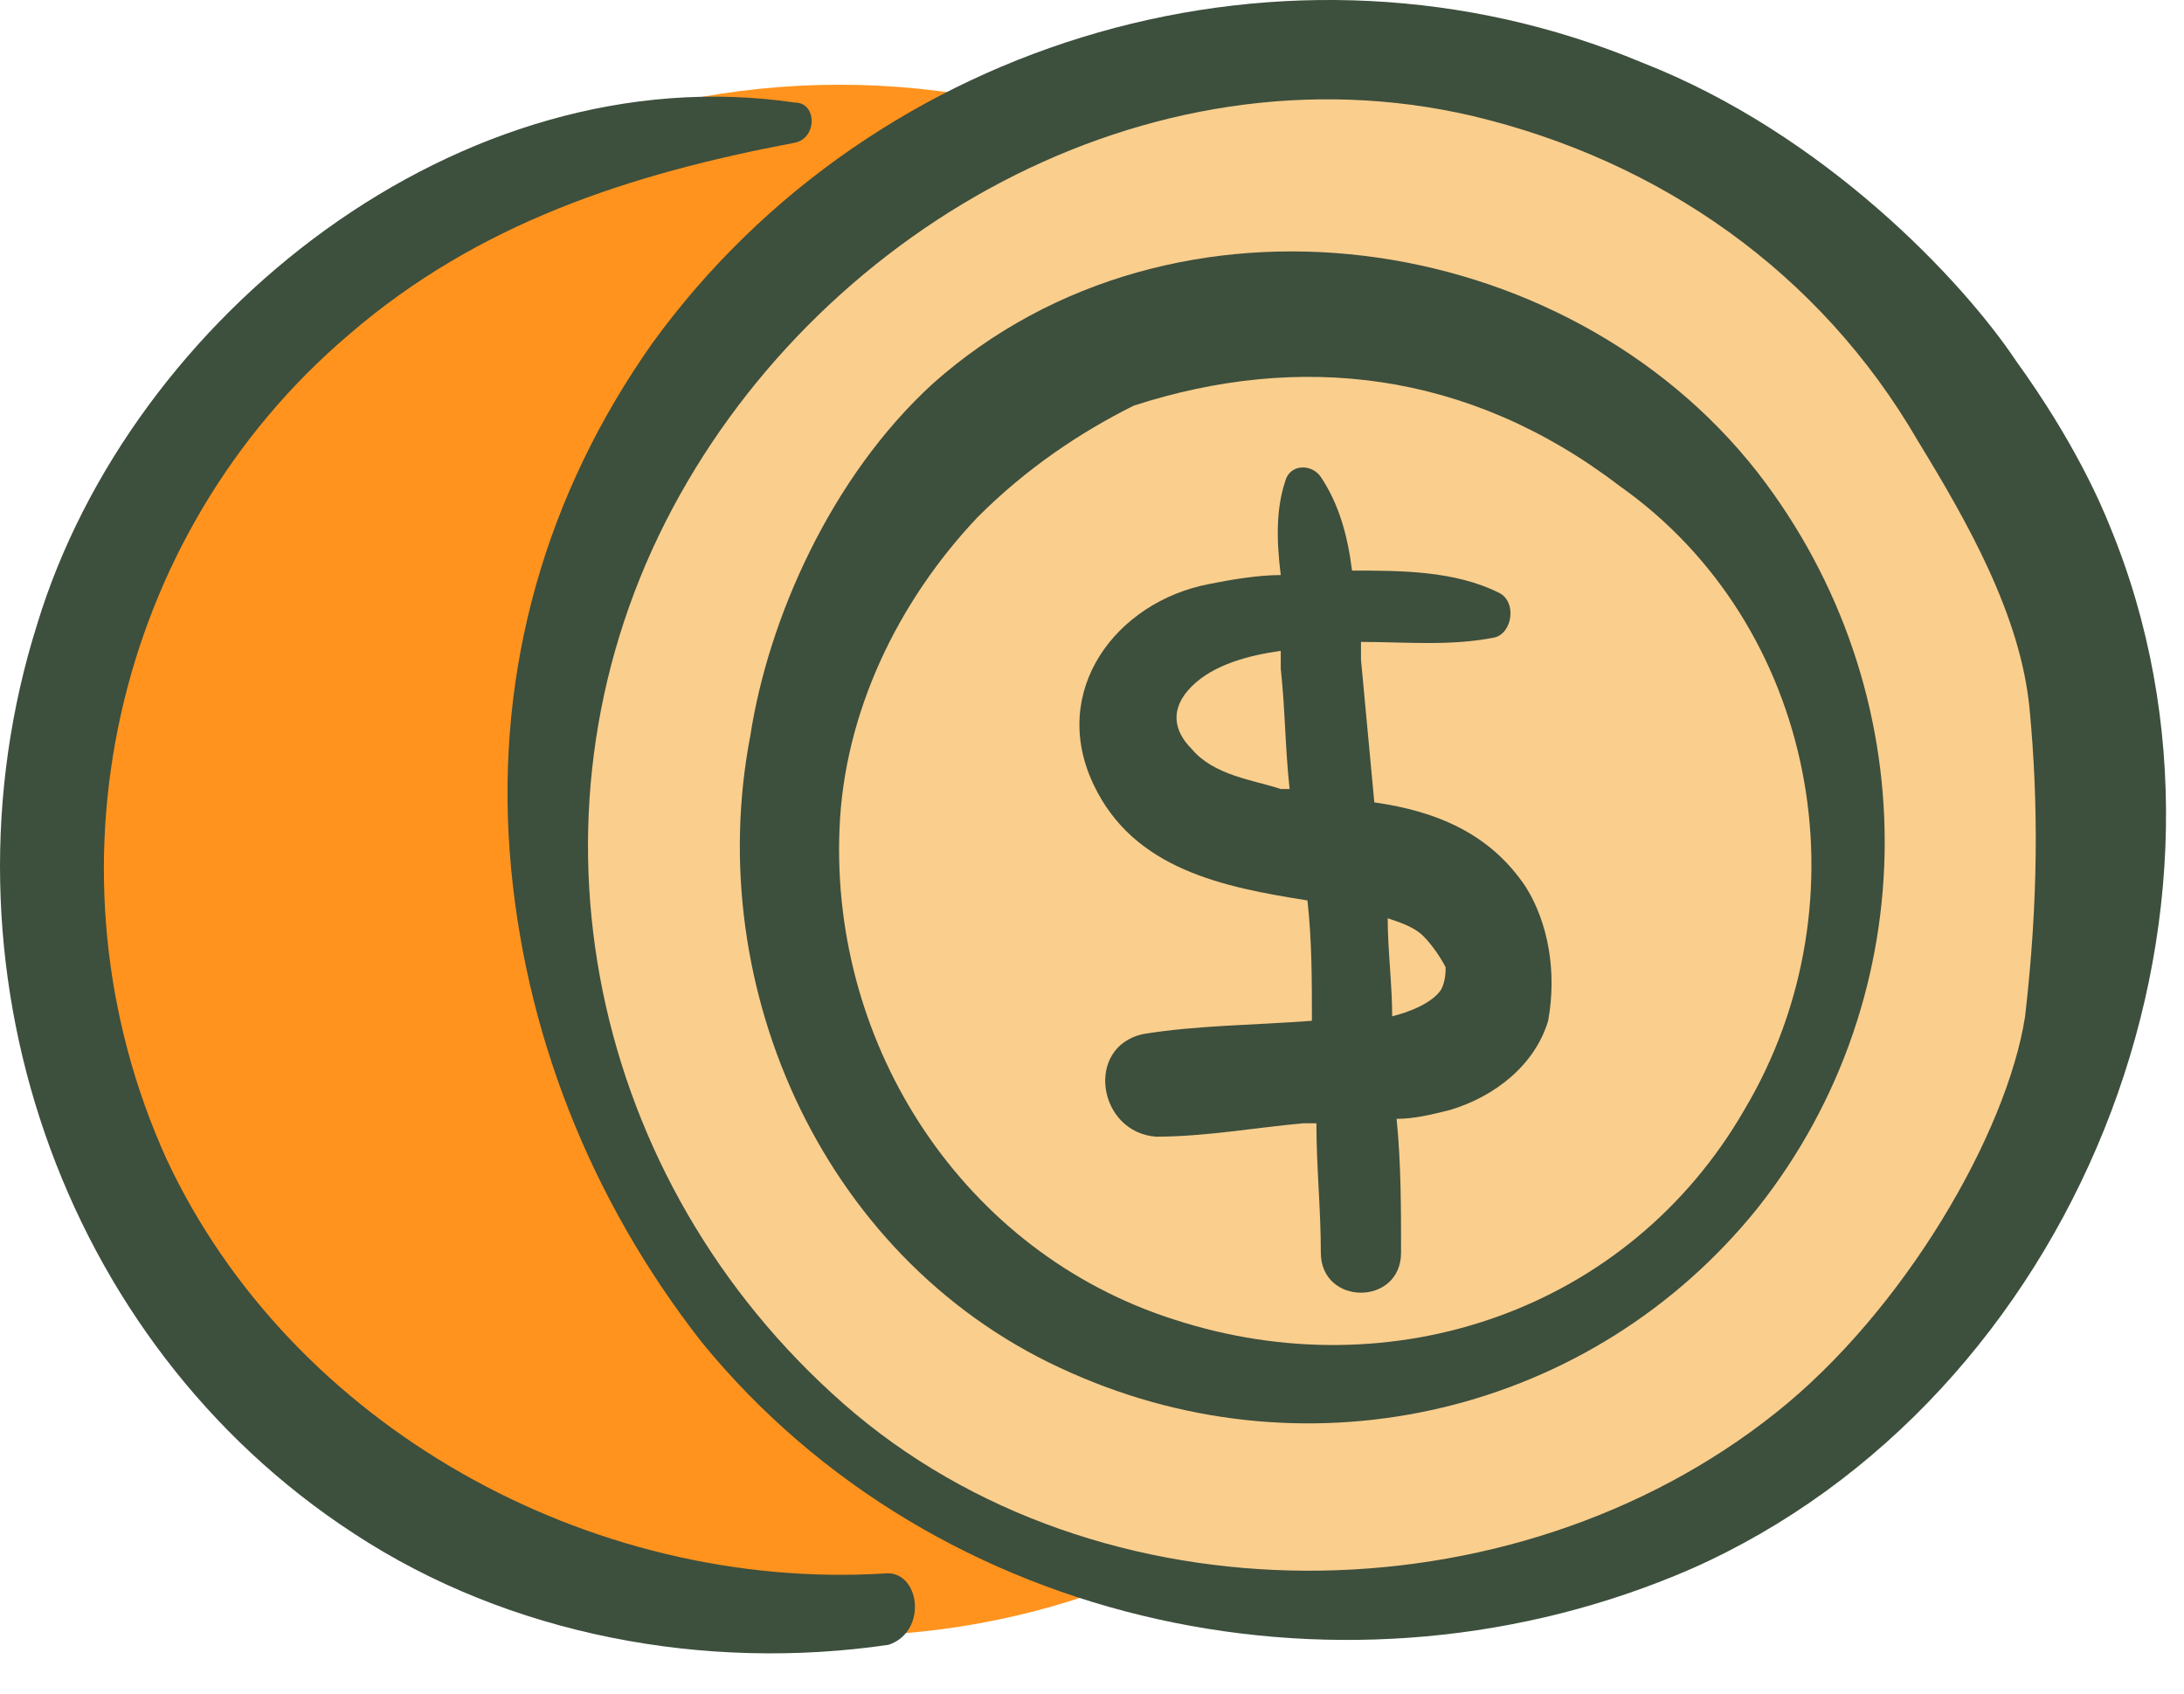
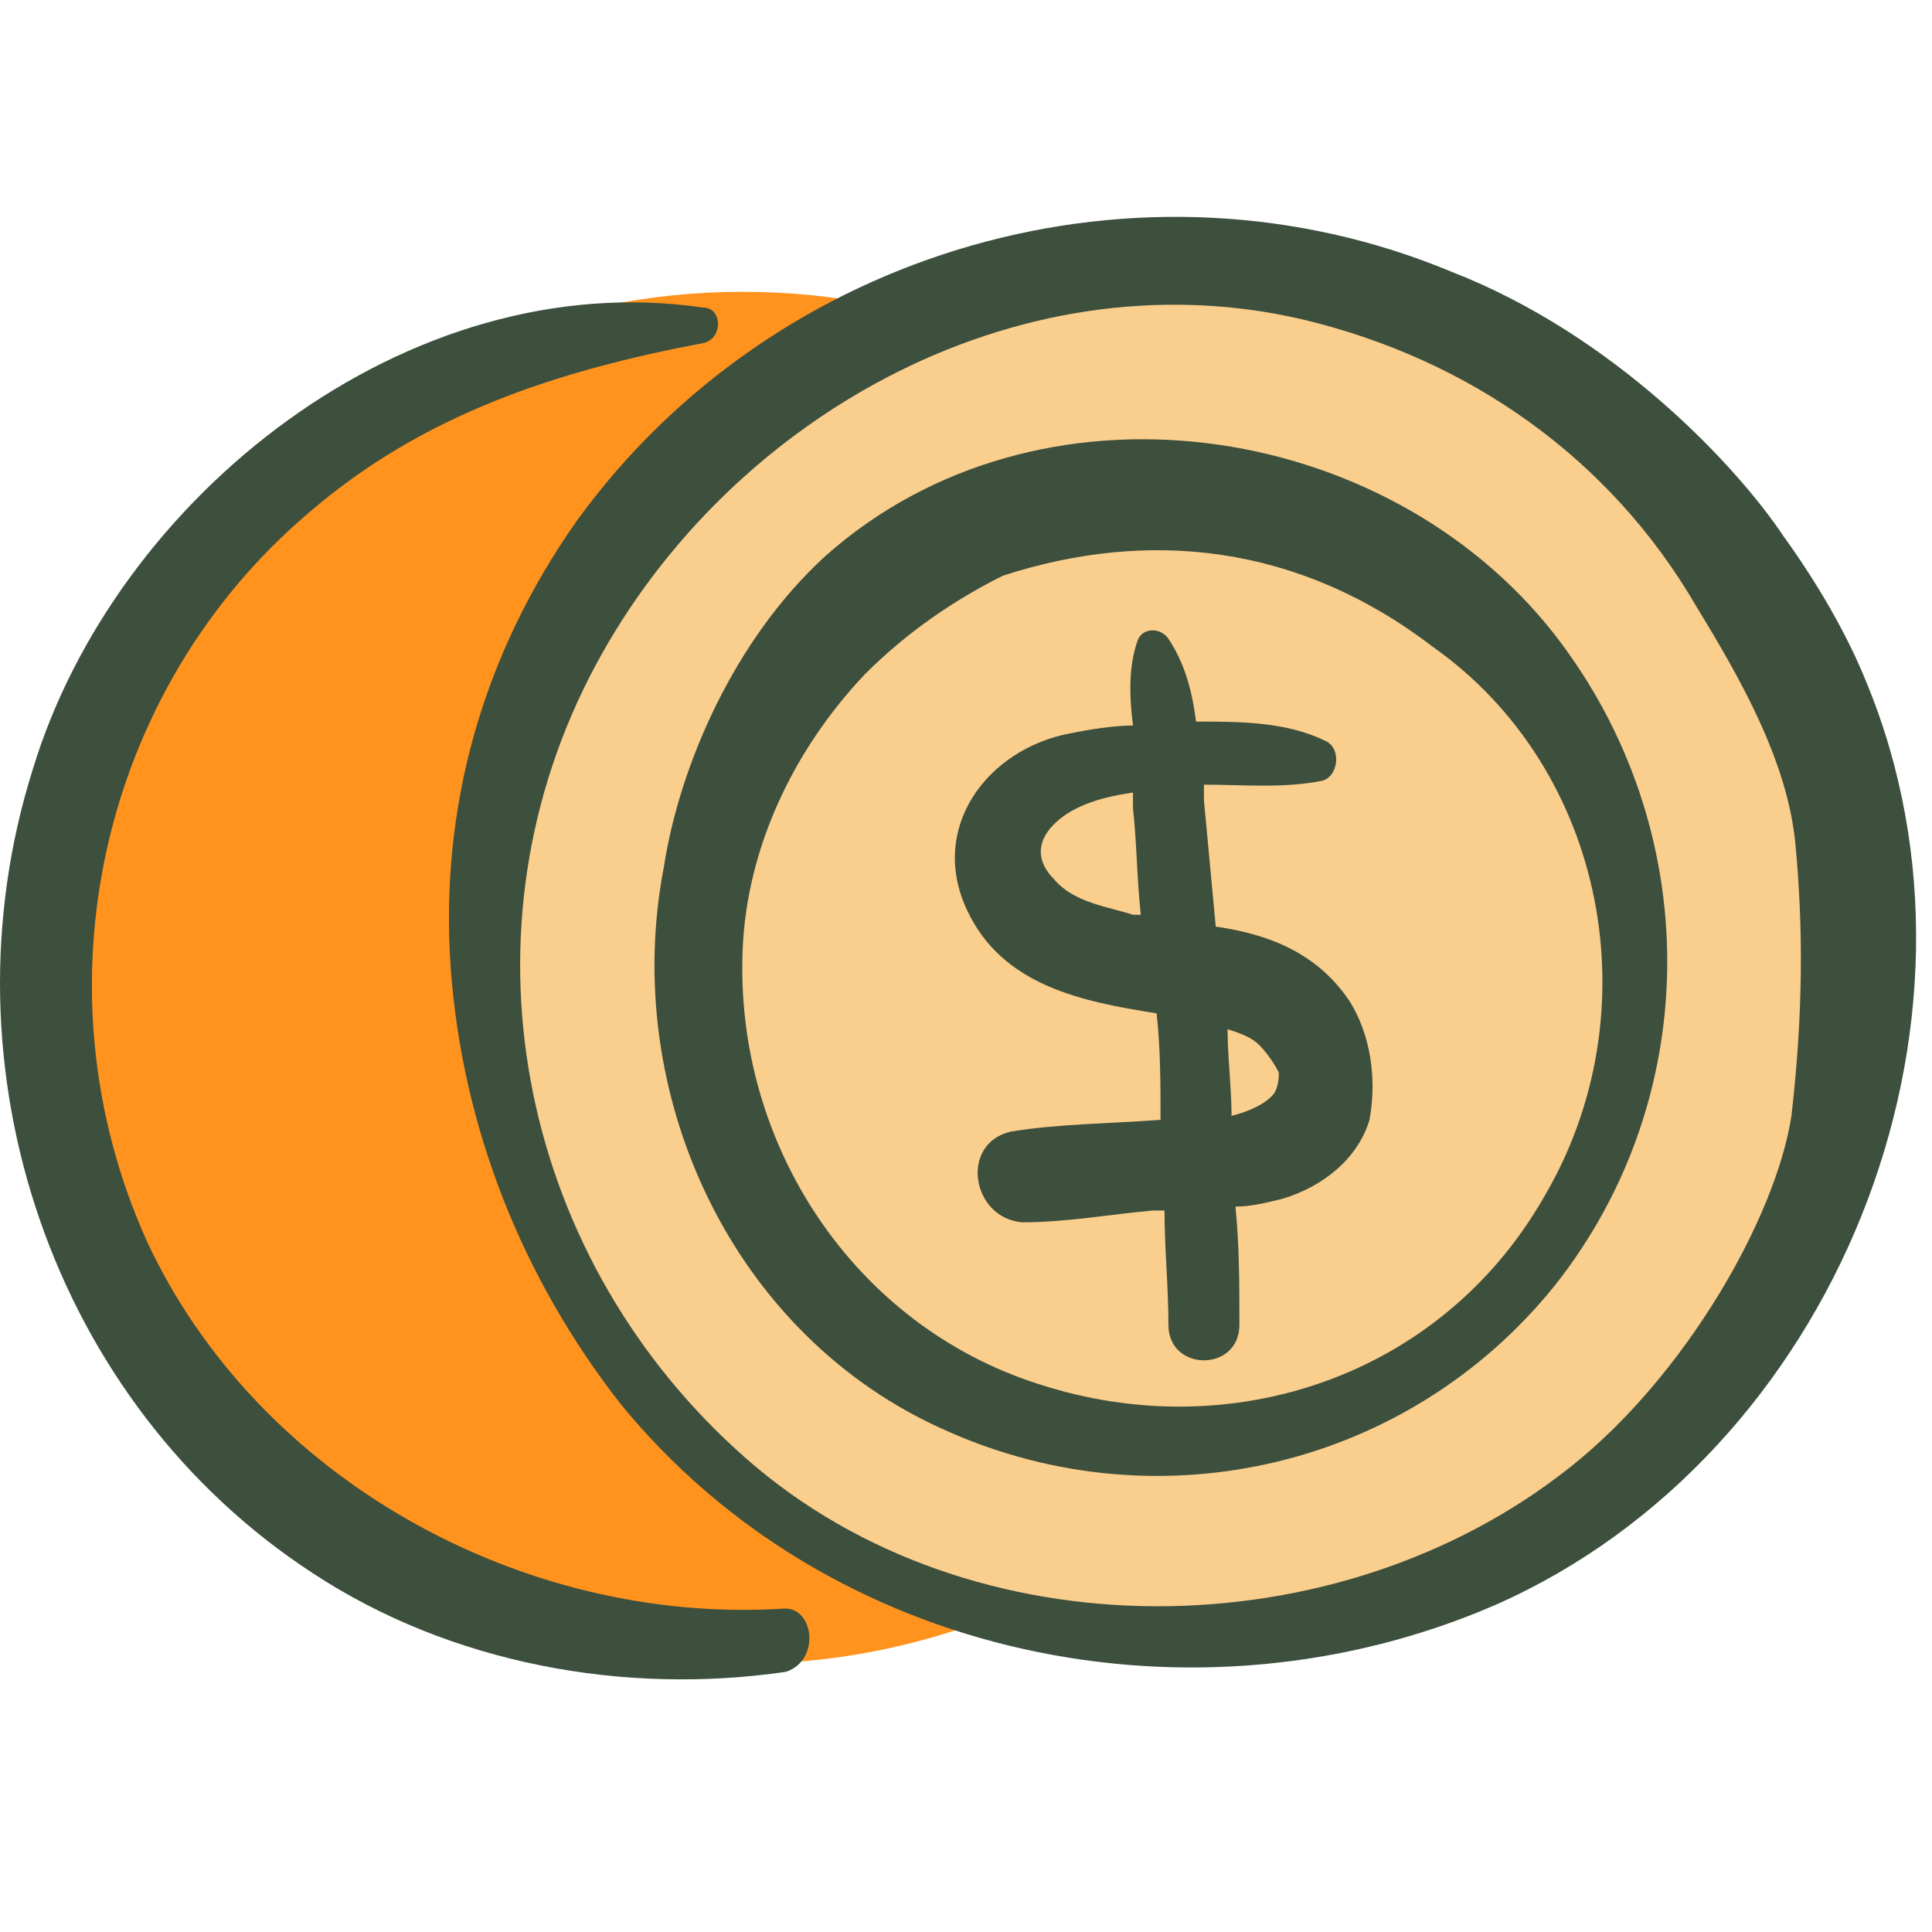
- <svg xmlns="http://www.w3.org/2000/svg" width="49" height="38" viewBox="0 0 49 38" fill="none">
+ <svg xmlns="http://www.w3.org/2000/svg" width="50" height="50" viewBox="0 0 49 38" fill="none">
  <path d="M18.835 36.701C28.444 36.701 36.235 28.911 36.235 19.301C36.235 9.691 28.444 1.901 18.835 1.901C9.225 1.901 1.435 9.691 1.435 19.301C1.435 28.911 9.225 36.701 18.835 36.701Z" fill="#FF931E" />
  <path d="M29.435 36.201C39.044 36.201 46.835 28.411 46.835 18.801C46.835 9.191 39.044 1.401 29.435 1.401C19.825 1.401 12.035 9.191 12.035 18.801C12.035 28.411 19.825 36.201 29.435 36.201Z" fill="#FACE8D" />
  <path d="M39.435 10.601C35.135 5.101 26.335 3.801 20.935 8.601C18.635 10.701 17.235 13.901 16.835 16.501C15.735 22.201 18.535 28.401 24.035 30.801C29.435 33.201 35.735 31.701 39.435 27.101C43.235 22.301 43.235 15.501 39.435 10.601ZM39.135 24.901C36.535 29.401 31.235 31.201 26.335 29.601C21.635 28.101 18.635 23.501 18.835 18.601C18.935 16.001 20.135 13.501 21.935 11.601C23.035 10.501 24.235 9.701 25.435 9.101C29.135 7.901 32.935 8.301 36.335 10.901C40.735 14.001 41.935 20.201 39.135 24.901Z" fill="#3D4F3D" />
  <path d="M37.935 35.201C46.535 31.401 50.935 20.501 47.335 11.801C47.135 11.301 46.535 9.901 45.235 8.101C44.035 6.301 40.935 3.001 36.835 1.401C28.935 -1.899 19.635 0.801 14.635 7.701C12.235 11.101 11.135 15.001 11.435 19.101C11.735 23.101 13.235 26.901 15.735 30.101C21.035 36.601 30.335 38.501 37.935 35.201ZM14.935 11.701C18.235 5.201 25.735 0.901 33.035 2.601C37.235 3.601 40.835 6.101 43.035 9.901C44.135 11.701 45.335 13.801 45.535 15.901C45.735 18.001 45.735 20.201 45.435 22.801C45.035 25.401 42.735 29.401 39.835 31.701C33.935 36.401 24.635 36.501 18.935 31.501C13.235 26.501 11.535 18.401 14.935 11.701Z" fill="#3D4F3D" />
  <path d="M34.234 19.901C33.434 18.701 32.234 18.201 30.834 18.001C30.735 16.901 30.634 15.901 30.535 14.801C30.535 14.701 30.535 14.601 30.535 14.401C31.535 14.401 32.535 14.501 33.535 14.301C33.934 14.201 34.035 13.501 33.635 13.301C32.635 12.801 31.434 12.801 30.334 12.801C30.235 12.001 30.035 11.301 29.634 10.701C29.434 10.401 28.934 10.401 28.834 10.801C28.634 11.401 28.634 12.101 28.735 12.901C28.235 12.901 27.634 13.001 27.134 13.101C25.035 13.501 23.535 15.501 24.535 17.601C25.434 19.501 27.434 19.901 29.334 20.201C29.434 21.101 29.434 22.001 29.434 22.901C28.134 23.001 26.834 23.001 25.634 23.201C24.334 23.501 24.634 25.401 25.934 25.501C27.035 25.501 28.134 25.301 29.235 25.201C29.334 25.201 29.434 25.201 29.535 25.201C29.535 26.201 29.634 27.101 29.634 28.101C29.634 29.301 31.434 29.301 31.434 28.101C31.434 27.101 31.434 26.101 31.334 25.101C31.735 25.101 32.135 25.001 32.535 24.901C33.535 24.601 34.434 23.901 34.734 22.901C34.934 21.801 34.734 20.701 34.234 19.901ZM26.735 16.801C26.334 16.401 26.235 15.901 26.735 15.401C27.235 14.901 28.035 14.701 28.735 14.601C28.735 14.701 28.735 14.901 28.735 15.001C28.834 15.901 28.834 16.801 28.934 17.701C28.834 17.701 28.834 17.701 28.735 17.701C28.134 17.501 27.235 17.401 26.735 16.801ZM32.334 22.201C32.135 22.501 31.634 22.701 31.235 22.801C31.235 22.101 31.134 21.301 31.134 20.601C31.434 20.701 31.735 20.801 31.934 21.001C32.135 21.201 32.334 21.501 32.434 21.701C32.434 21.801 32.434 22.001 32.334 22.201Z" fill="#3D4F3D" />
  <path d="M19.835 35.301C13.235 35.701 6.535 32.001 3.735 26.001C0.835 19.601 2.535 12.001 7.835 7.501C10.735 5.001 14.135 3.901 17.835 3.201C18.335 3.101 18.335 2.301 17.835 2.301C10.335 1.201 2.935 7.101 0.835 14.001C-1.565 21.601 1.335 30.101 7.935 34.401C11.435 36.701 15.835 37.501 19.935 36.901C20.835 36.601 20.635 35.201 19.835 35.301Z" fill="#3D4F3D" />
</svg>
